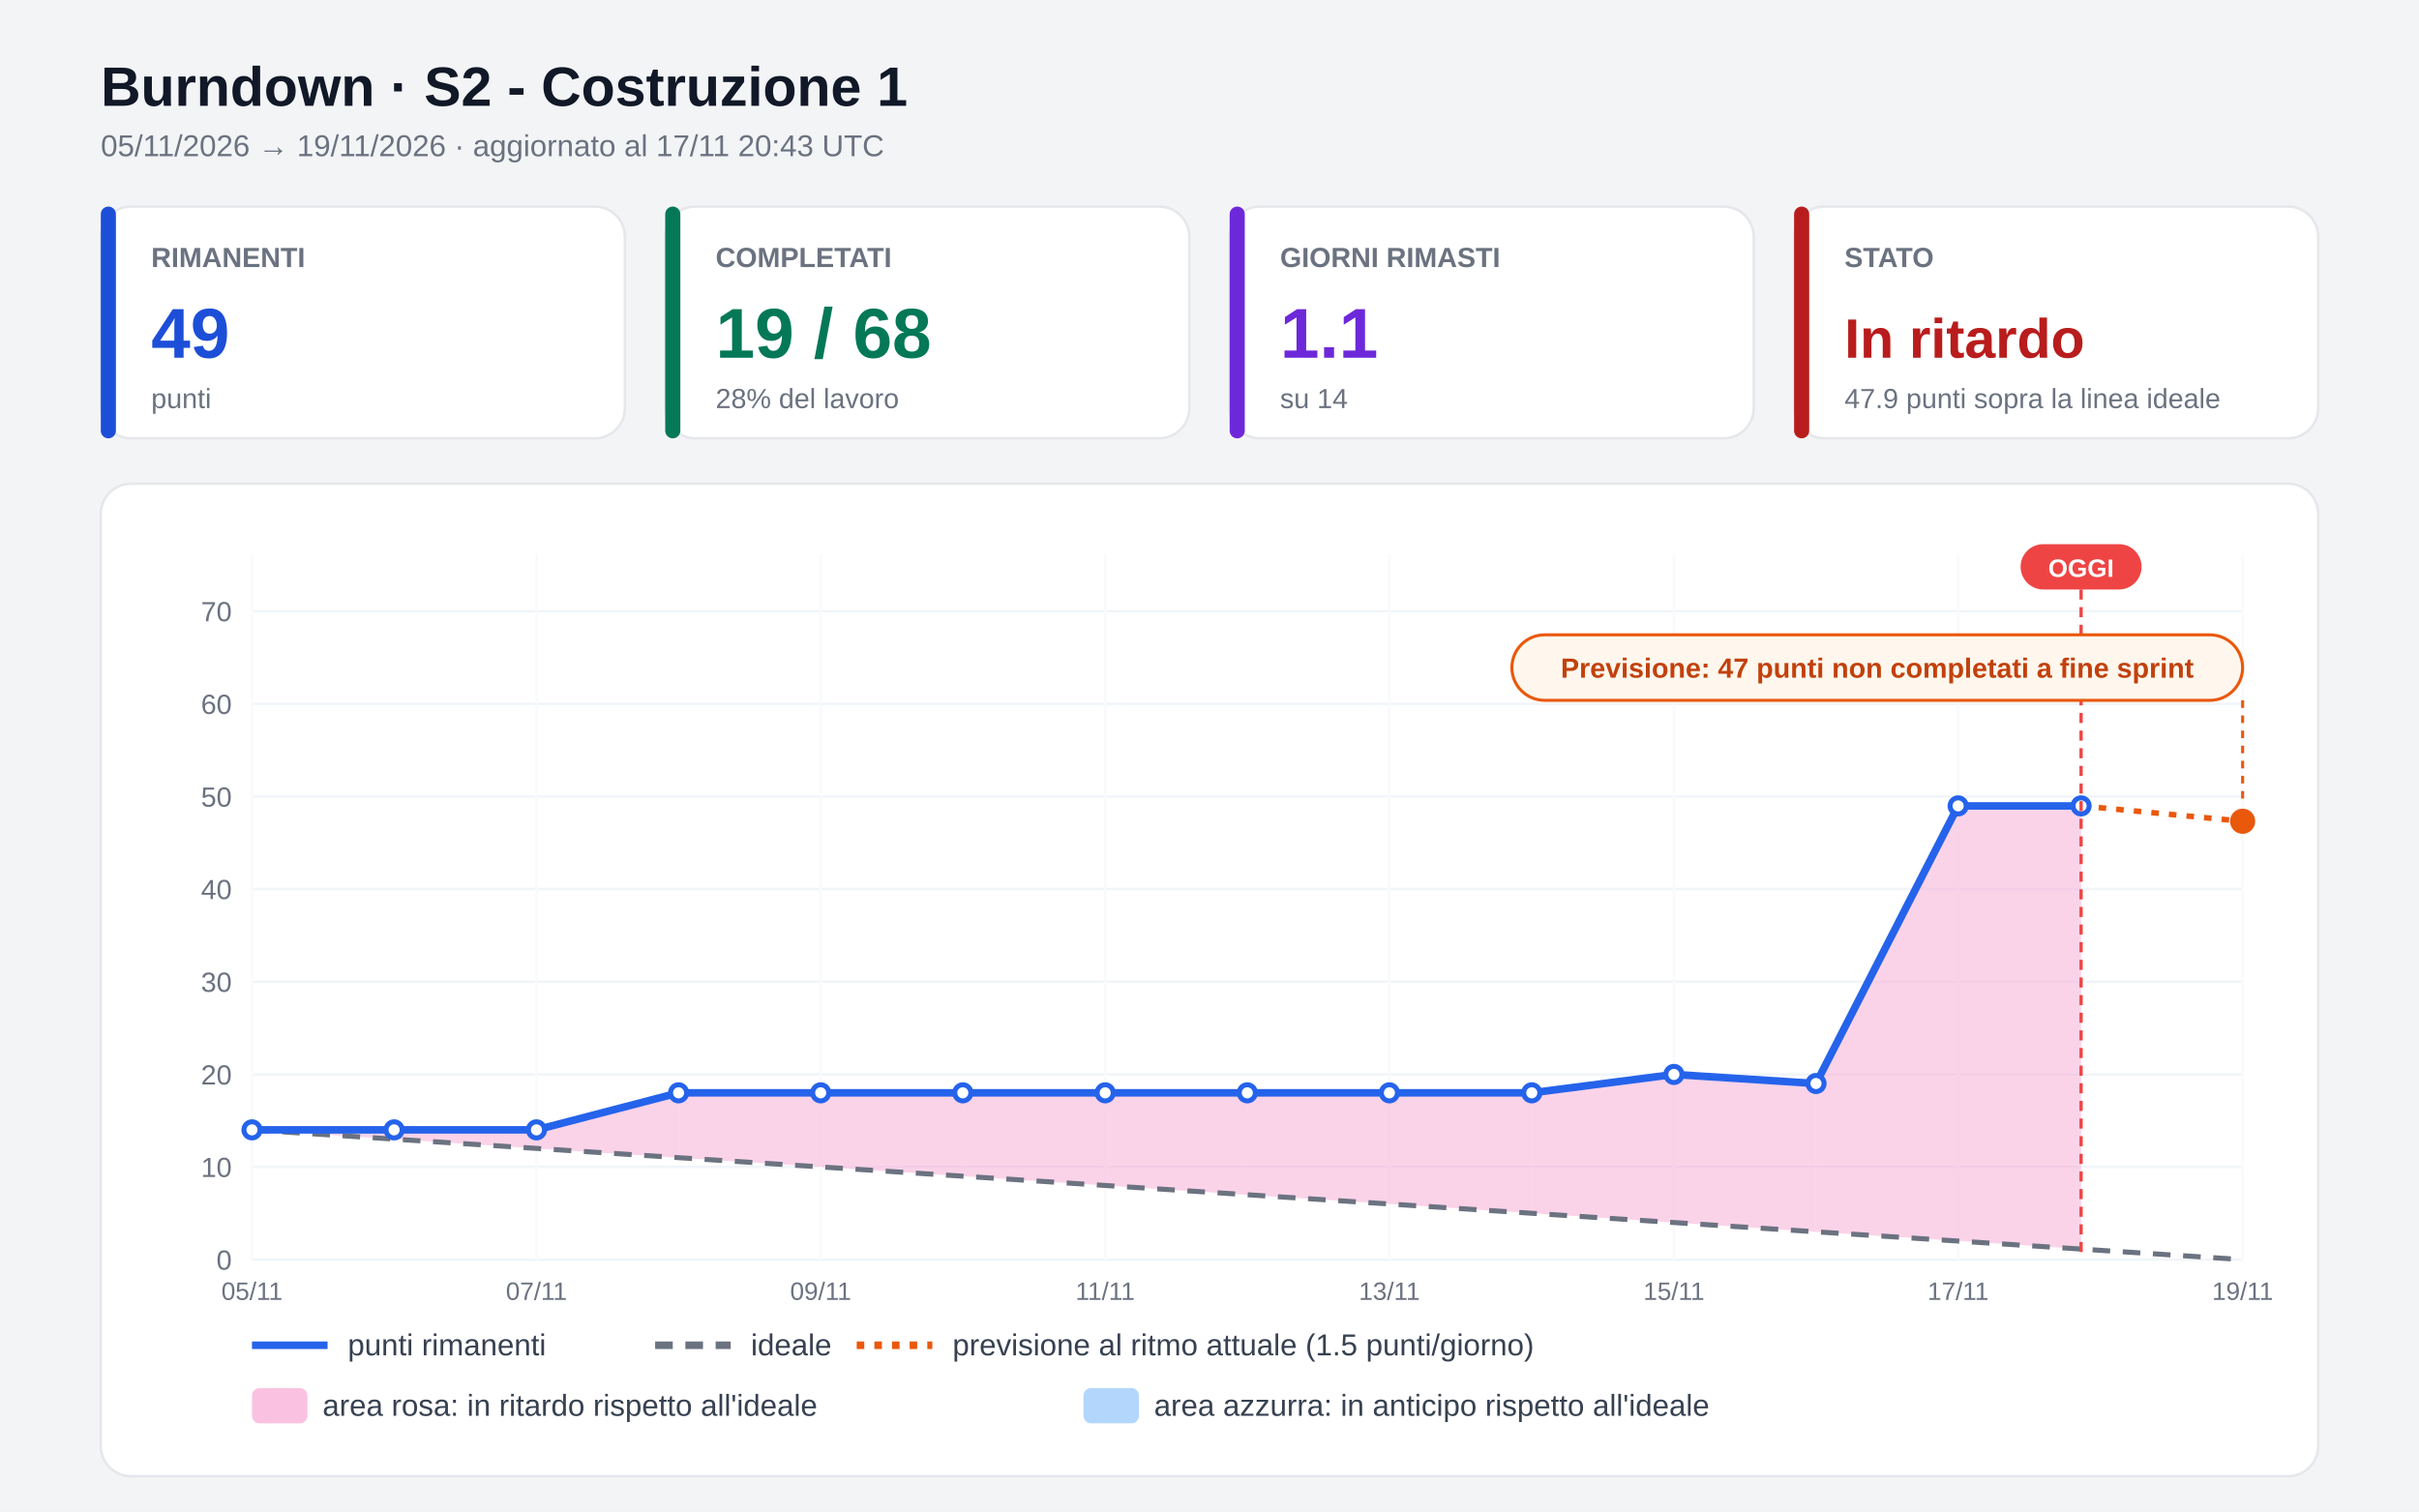
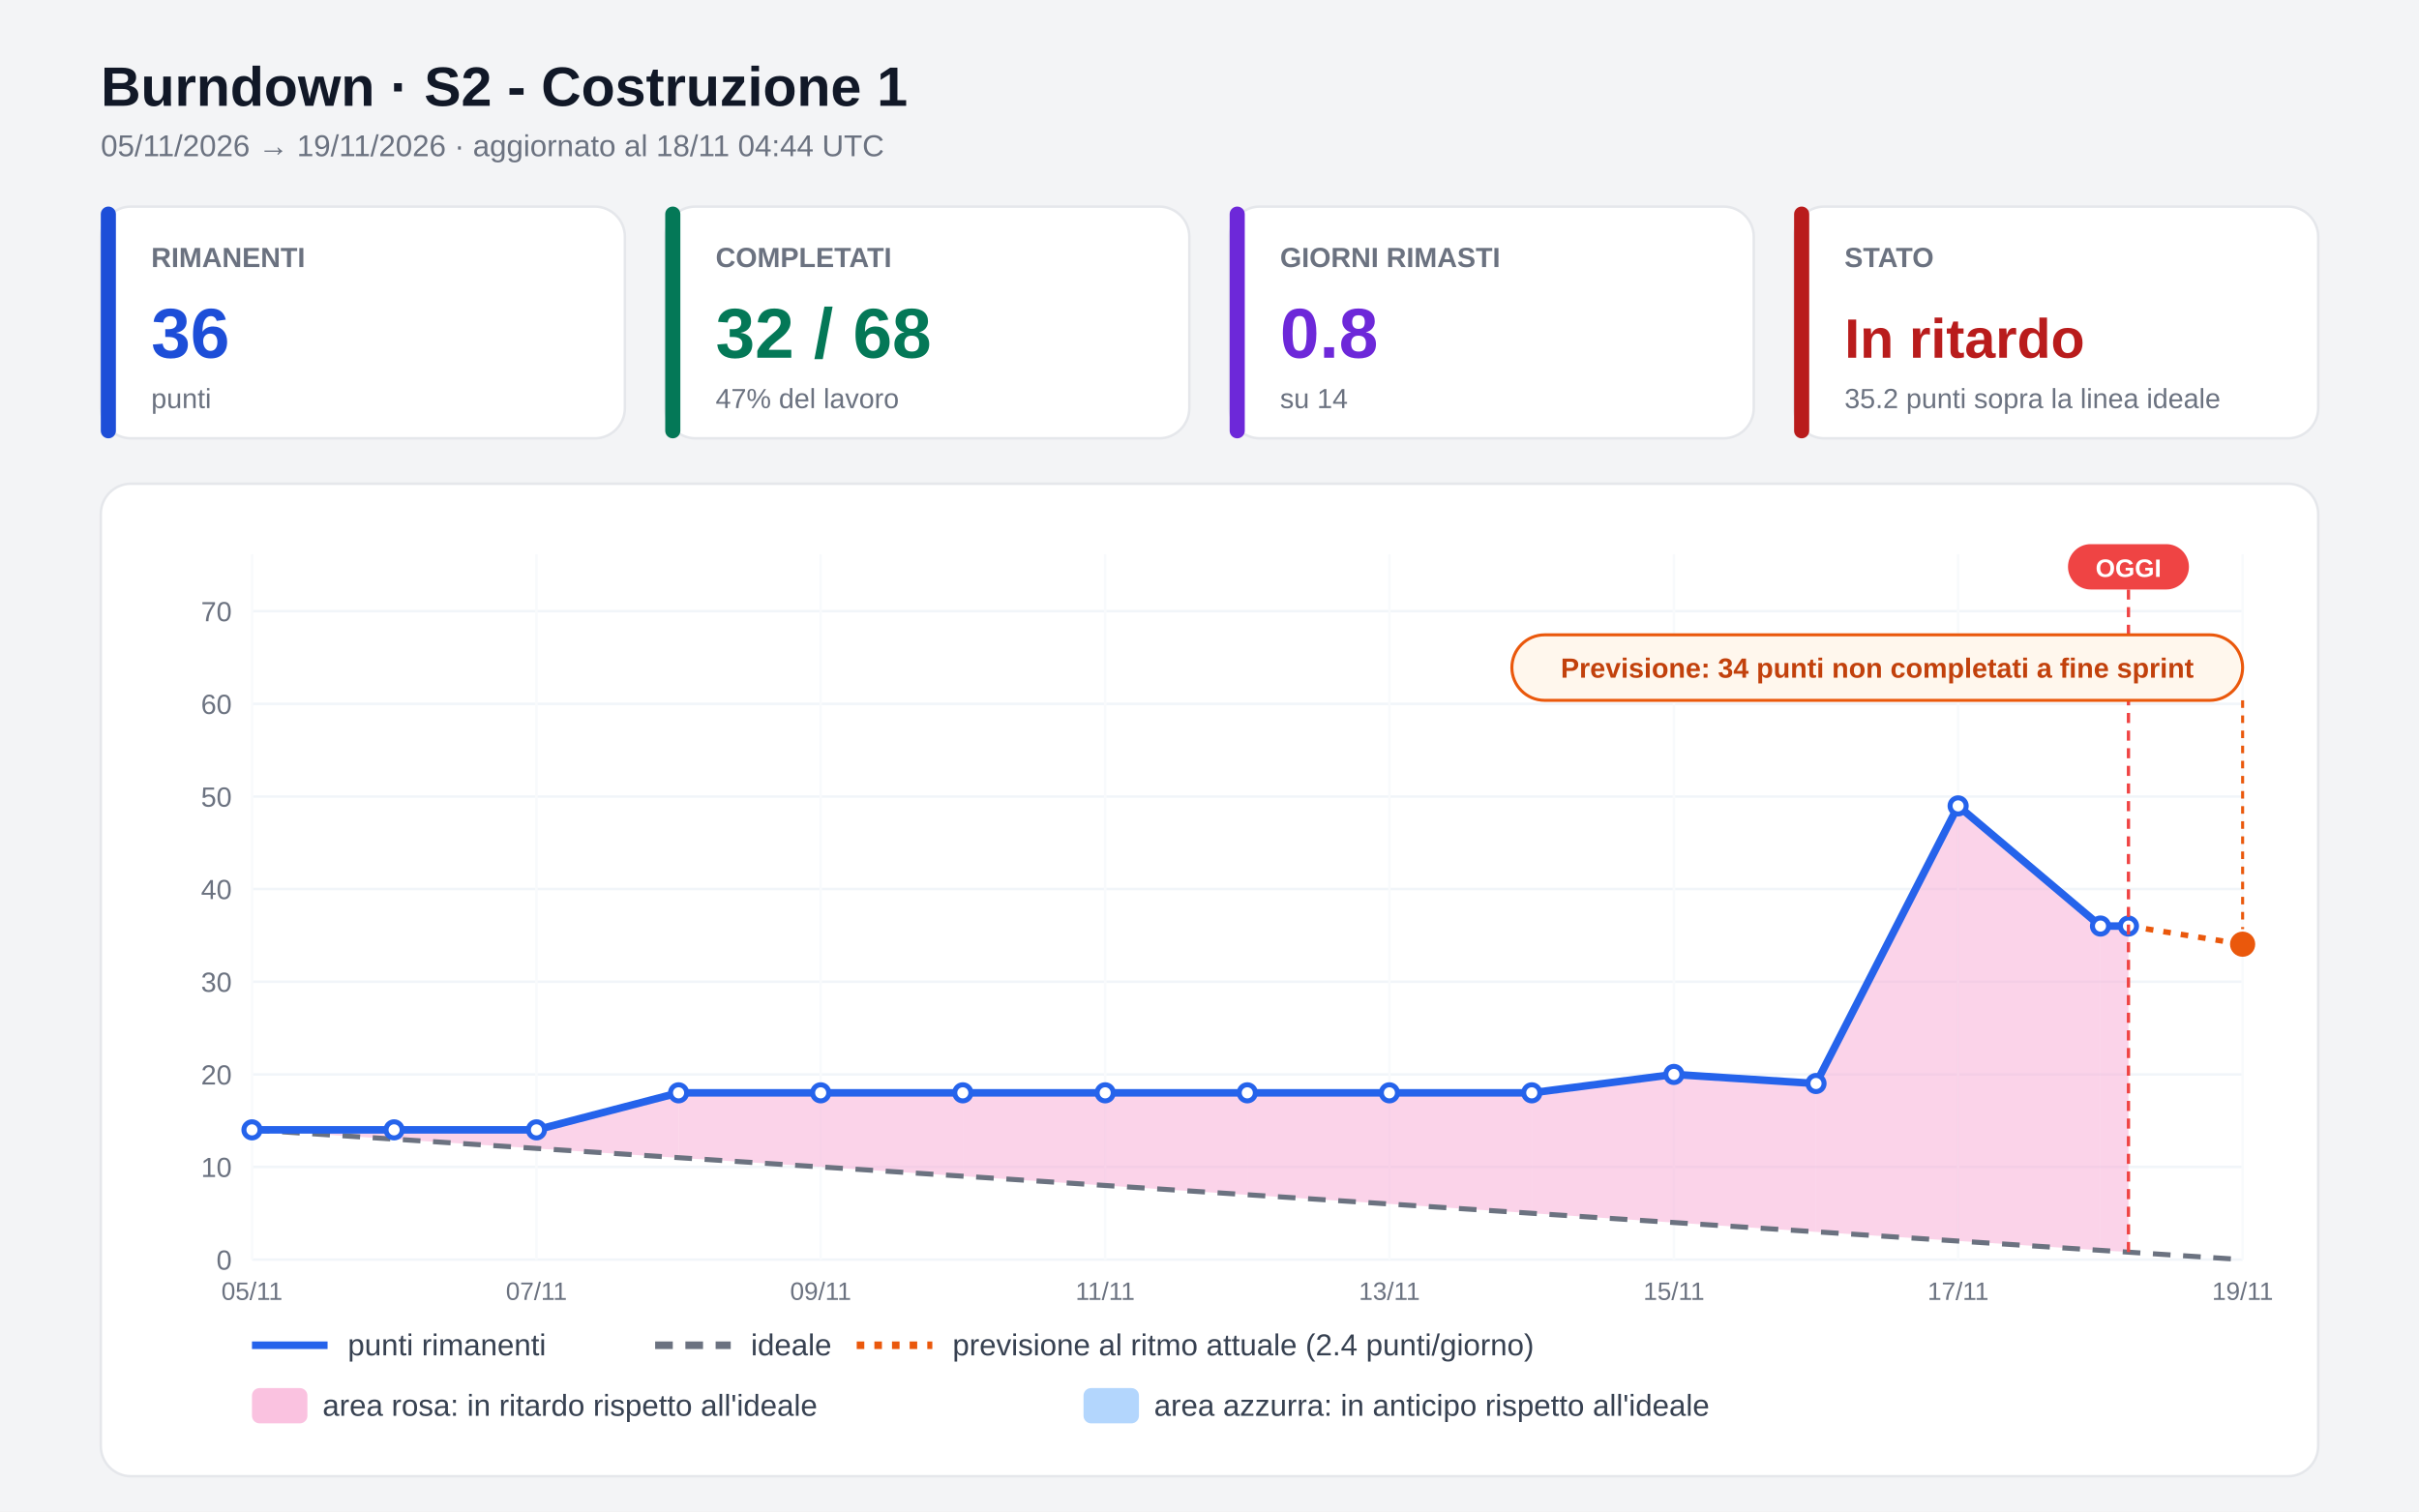
<svg xmlns="http://www.w3.org/2000/svg" viewBox="0 0 960 600" width="960" height="600" font-family="Arial">
  <rect width="960" height="600" fill="#f3f4f6" />
  <text x="40.0" y="42.0" font-size="22" text-anchor="start" fill="#111827" font-weight="bold">Burndown · S2 - Costruzione 1</text>
-   <text x="40.0" y="62.0" font-size="12" text-anchor="start" fill="#6b7280" font-weight="normal">05/11/2026 → 19/11/2026 · aggiornato al 17/11 20:43 UTC</text>
+   <text x="40.0" y="62.0" font-size="12" text-anchor="start" fill="#6b7280" font-weight="normal">05/11/2026 → 19/11/2026 · aggiornato al 18/11 04:44 UTC</text>
  <rect x="40.0" y="82.0" width="208.0" height="92.0" rx="12" fill="#ffffff" fill-opacity="1.0" stroke="#e5e7eb" stroke-width="1" />
  <rect x="40.0" y="82.0" width="6.0" height="92.0" rx="3" fill="#1d4ed8" fill-opacity="1.0" stroke="none" stroke-width="1" />
  <text x="60.0" y="106.0" font-size="11" text-anchor="start" fill="#6b7280" font-weight="bold">RIMANENTI</text>
-   <text x="60.0" y="142.0" font-size="28" text-anchor="start" fill="#1d4ed8" font-weight="bold">49</text>
+   <text x="60.0" y="142.0" font-size="28" text-anchor="start" fill="#1d4ed8" font-weight="bold">36</text>
  <text x="60.0" y="162.0" font-size="11" text-anchor="start" fill="#6b7280" font-weight="normal">punti</text>
  <rect x="264.0" y="82.0" width="208.0" height="92.0" rx="12" fill="#ffffff" fill-opacity="1.0" stroke="#e5e7eb" stroke-width="1" />
  <rect x="264.0" y="82.0" width="6.0" height="92.0" rx="3" fill="#047857" fill-opacity="1.0" stroke="none" stroke-width="1" />
  <text x="284.0" y="106.0" font-size="11" text-anchor="start" fill="#6b7280" font-weight="bold">COMPLETATI</text>
-   <text x="284.0" y="142.0" font-size="28" text-anchor="start" fill="#047857" font-weight="bold">19 / 68</text>
-   <text x="284.0" y="162.0" font-size="11" text-anchor="start" fill="#6b7280" font-weight="normal">28% del lavoro</text>
+   <text x="284.0" y="142.0" font-size="28" text-anchor="start" fill="#047857" font-weight="bold">32 / 68</text>
+   <text x="284.0" y="162.0" font-size="11" text-anchor="start" fill="#6b7280" font-weight="normal">47% del lavoro</text>
  <rect x="488.0" y="82.0" width="208.0" height="92.0" rx="12" fill="#ffffff" fill-opacity="1.0" stroke="#e5e7eb" stroke-width="1" />
  <rect x="488.0" y="82.0" width="6.0" height="92.0" rx="3" fill="#6d28d9" fill-opacity="1.0" stroke="none" stroke-width="1" />
  <text x="508.0" y="106.0" font-size="11" text-anchor="start" fill="#6b7280" font-weight="bold">GIORNI RIMASTI</text>
-   <text x="508.0" y="142.0" font-size="28" text-anchor="start" fill="#6d28d9" font-weight="bold">1.1</text>
+   <text x="508.0" y="142.0" font-size="28" text-anchor="start" fill="#6d28d9" font-weight="bold">0.8</text>
  <text x="508.0" y="162.0" font-size="11" text-anchor="start" fill="#6b7280" font-weight="normal">su 14</text>
  <rect x="712.0" y="82.0" width="208.0" height="92.0" rx="12" fill="#ffffff" fill-opacity="1.0" stroke="#e5e7eb" stroke-width="1" />
  <rect x="712.0" y="82.0" width="6.0" height="92.0" rx="3" fill="#b91c1c" fill-opacity="1.0" stroke="none" stroke-width="1" />
  <text x="732.0" y="106.0" font-size="11" text-anchor="start" fill="#6b7280" font-weight="bold">STATO</text>
  <text x="732.0" y="142.0" font-size="22" text-anchor="start" fill="#b91c1c" font-weight="bold">In ritardo</text>
-   <text x="732.0" y="162.0" font-size="11" text-anchor="start" fill="#6b7280" font-weight="normal">47.9 punti sopra la linea ideale</text>
+   <text x="732.0" y="162.0" font-size="11" text-anchor="start" fill="#6b7280" font-weight="normal">35.2 punti sopra la linea ideale</text>
  <rect x="40.0" y="192.0" width="880.0" height="394.0" rx="12" fill="#ffffff" fill-opacity="1.0" stroke="#e5e7eb" stroke-width="1" />
  <line x1="100.0" y1="500.0" x2="890.0" y2="500.0" stroke="#f1f5f9" stroke-width="1" />
  <text x="92.0" y="504.0" font-size="11" text-anchor="end" fill="#6b7280" font-weight="normal">0</text>
  <line x1="100.0" y1="463.2" x2="890.0" y2="463.2" stroke="#f1f5f9" stroke-width="1" />
  <text x="92.0" y="467.2" font-size="11" text-anchor="end" fill="#6b7280" font-weight="normal">10</text>
  <line x1="100.0" y1="426.5" x2="890.0" y2="426.5" stroke="#f1f5f9" stroke-width="1" />
  <text x="92.0" y="430.5" font-size="11" text-anchor="end" fill="#6b7280" font-weight="normal">20</text>
  <line x1="100.0" y1="389.7" x2="890.0" y2="389.7" stroke="#f1f5f9" stroke-width="1" />
  <text x="92.0" y="393.7" font-size="11" text-anchor="end" fill="#6b7280" font-weight="normal">30</text>
  <line x1="100.0" y1="352.9" x2="890.0" y2="352.9" stroke="#f1f5f9" stroke-width="1" />
  <text x="92.0" y="356.9" font-size="11" text-anchor="end" fill="#6b7280" font-weight="normal">40</text>
  <line x1="100.0" y1="316.2" x2="890.0" y2="316.2" stroke="#f1f5f9" stroke-width="1" />
  <text x="92.0" y="320.2" font-size="11" text-anchor="end" fill="#6b7280" font-weight="normal">50</text>
  <line x1="100.0" y1="279.4" x2="890.0" y2="279.4" stroke="#f1f5f9" stroke-width="1" />
  <text x="92.0" y="283.4" font-size="11" text-anchor="end" fill="#6b7280" font-weight="normal">60</text>
  <line x1="100.0" y1="242.6" x2="890.0" y2="242.6" stroke="#f1f5f9" stroke-width="1" />
  <text x="92.0" y="246.6" font-size="11" text-anchor="end" fill="#6b7280" font-weight="normal">70</text>
  <line x1="100.0" y1="220.0" x2="100.0" y2="500.0" stroke="#f8fafc" stroke-width="1" />
  <text x="100.0" y="516.0" font-size="10" text-anchor="middle" fill="#6b7280" font-weight="normal">05/11</text>
  <line x1="212.9" y1="220.0" x2="212.9" y2="500.0" stroke="#f8fafc" stroke-width="1" />
  <text x="212.9" y="516.0" font-size="10" text-anchor="middle" fill="#6b7280" font-weight="normal">07/11</text>
  <line x1="325.7" y1="220.0" x2="325.7" y2="500.0" stroke="#f8fafc" stroke-width="1" />
  <text x="325.7" y="516.0" font-size="10" text-anchor="middle" fill="#6b7280" font-weight="normal">09/11</text>
  <line x1="438.6" y1="220.0" x2="438.6" y2="500.0" stroke="#f8fafc" stroke-width="1" />
  <text x="438.6" y="516.0" font-size="10" text-anchor="middle" fill="#6b7280" font-weight="normal">11/11</text>
  <line x1="551.4" y1="220.0" x2="551.4" y2="500.0" stroke="#f8fafc" stroke-width="1" />
  <text x="551.4" y="516.0" font-size="10" text-anchor="middle" fill="#6b7280" font-weight="normal">13/11</text>
  <line x1="664.3" y1="220.0" x2="664.3" y2="500.0" stroke="#f8fafc" stroke-width="1" />
  <text x="664.3" y="516.0" font-size="10" text-anchor="middle" fill="#6b7280" font-weight="normal">15/11</text>
  <line x1="777.1" y1="220.0" x2="777.1" y2="500.0" stroke="#f8fafc" stroke-width="1" />
  <text x="777.1" y="516.0" font-size="10" text-anchor="middle" fill="#6b7280" font-weight="normal">17/11</text>
  <line x1="890.0" y1="220.0" x2="890.0" y2="500.0" stroke="#f8fafc" stroke-width="1" />
  <text x="890.0" y="516.0" font-size="10" text-anchor="middle" fill="#6b7280" font-weight="normal">19/11</text>
  <polygon points="100.0,448.5 156.4,448.5 156.4,452.2 100.0,448.5" fill="#f9a8d4" fill-opacity="0.5" stroke="none" stroke-width="1.5" stroke-linejoin="round" />
  <polygon points="156.4,448.5 212.9,448.5 212.9,455.9 156.4,452.2" fill="#f9a8d4" fill-opacity="0.5" stroke="none" stroke-width="1.5" stroke-linejoin="round" />
  <polygon points="212.9,448.5 269.3,433.8 269.3,459.6 212.9,455.9" fill="#f9a8d4" fill-opacity="0.5" stroke="none" stroke-width="1.5" stroke-linejoin="round" />
  <polygon points="269.3,433.8 325.7,433.8 325.7,463.2 269.3,459.6" fill="#f9a8d4" fill-opacity="0.5" stroke="none" stroke-width="1.5" stroke-linejoin="round" />
  <polygon points="325.7,433.8 382.1,433.8 382.1,466.9 325.7,463.2" fill="#f9a8d4" fill-opacity="0.5" stroke="none" stroke-width="1.5" stroke-linejoin="round" />
  <polygon points="382.1,433.8 438.6,433.8 438.6,470.6 382.1,466.9" fill="#f9a8d4" fill-opacity="0.5" stroke="none" stroke-width="1.5" stroke-linejoin="round" />
  <polygon points="438.6,433.8 495.0,433.8 495.0,474.3 438.6,470.6" fill="#f9a8d4" fill-opacity="0.5" stroke="none" stroke-width="1.5" stroke-linejoin="round" />
  <polygon points="495.0,433.8 551.4,433.8 551.4,477.9 495.0,474.3" fill="#f9a8d4" fill-opacity="0.5" stroke="none" stroke-width="1.5" stroke-linejoin="round" />
  <polygon points="551.4,433.8 607.9,433.8 607.9,481.6 551.4,477.9" fill="#f9a8d4" fill-opacity="0.5" stroke="none" stroke-width="1.5" stroke-linejoin="round" />
  <polygon points="607.9,433.8 664.3,426.5 664.3,485.3 607.9,481.6" fill="#f9a8d4" fill-opacity="0.5" stroke="none" stroke-width="1.5" stroke-linejoin="round" />
  <polygon points="664.3,426.5 720.7,430.1 720.7,489.0 664.3,485.3" fill="#f9a8d4" fill-opacity="0.5" stroke="none" stroke-width="1.5" stroke-linejoin="round" />
  <polygon points="720.7,430.1 777.1,319.9 777.1,492.6 720.7,489.0" fill="#f9a8d4" fill-opacity="0.5" stroke="none" stroke-width="1.5" stroke-linejoin="round" />
-   <polygon points="777.1,319.9 825.9,319.9 825.9,495.8 777.1,492.6" fill="#f9a8d4" fill-opacity="0.5" stroke="none" stroke-width="1.5" stroke-linejoin="round" />
+   <polygon points="777.1,319.9 833.6,367.6 833.6,496.3 777.1,492.6" fill="#f9a8d4" fill-opacity="0.5" stroke="none" stroke-width="1.5" stroke-linejoin="round" />
+   <polygon points="833.6,367.6 844.7,367.6 844.7,497.0 833.6,496.3" fill="#f9a8d4" fill-opacity="0.5" stroke="none" stroke-width="1.5" stroke-linejoin="round" />
  <polyline points="100.0,448.5 890.0,500.0" fill="none" fill-opacity="1.0" stroke="#6b7280" stroke-width="2" stroke-linejoin="round" stroke-dasharray="7 5" />
-   <polyline points="825.9,319.9 890.0,326.0" fill="none" fill-opacity="1.0" stroke="#ea580c" stroke-width="2.2" stroke-linejoin="round" stroke-dasharray="3 4" />
-   <polyline points="100.0,448.5 156.4,448.5 212.9,448.5 269.3,433.8 325.7,433.8 382.1,433.8 438.6,433.8 495.0,433.8 551.4,433.8 607.9,433.8 664.3,426.5 720.7,430.1 777.1,319.9 825.9,319.9" fill="none" fill-opacity="1.0" stroke="#2563eb" stroke-width="3" stroke-linejoin="round" />
+   <polyline points="844.7,367.6 890.0,374.8" fill="none" fill-opacity="1.0" stroke="#ea580c" stroke-width="2.2" stroke-linejoin="round" stroke-dasharray="3 4" />
+   <polyline points="100.0,448.5 156.4,448.5 212.9,448.5 269.3,433.8 325.7,433.8 382.1,433.8 438.6,433.8 495.0,433.8 551.4,433.8 607.9,433.8 664.3,426.5 720.7,430.1 777.1,319.9 833.6,367.6 844.7,367.6" fill="none" fill-opacity="1.0" stroke="#2563eb" stroke-width="3" stroke-linejoin="round" />
  <circle cx="100.0" cy="448.5" r="3.2" fill="#ffffff" stroke="#2563eb" stroke-width="2" />
  <circle cx="156.4" cy="448.5" r="3.2" fill="#ffffff" stroke="#2563eb" stroke-width="2" />
  <circle cx="212.9" cy="448.5" r="3.2" fill="#ffffff" stroke="#2563eb" stroke-width="2" />
  <circle cx="269.3" cy="433.8" r="3.2" fill="#ffffff" stroke="#2563eb" stroke-width="2" />
  <circle cx="325.7" cy="433.8" r="3.2" fill="#ffffff" stroke="#2563eb" stroke-width="2" />
  <circle cx="382.1" cy="433.8" r="3.2" fill="#ffffff" stroke="#2563eb" stroke-width="2" />
  <circle cx="438.6" cy="433.8" r="3.2" fill="#ffffff" stroke="#2563eb" stroke-width="2" />
  <circle cx="495.0" cy="433.8" r="3.2" fill="#ffffff" stroke="#2563eb" stroke-width="2" />
  <circle cx="551.4" cy="433.8" r="3.2" fill="#ffffff" stroke="#2563eb" stroke-width="2" />
  <circle cx="607.9" cy="433.8" r="3.2" fill="#ffffff" stroke="#2563eb" stroke-width="2" />
  <circle cx="664.3" cy="426.5" r="3.2" fill="#ffffff" stroke="#2563eb" stroke-width="2" />
  <circle cx="720.7" cy="430.1" r="3.2" fill="#ffffff" stroke="#2563eb" stroke-width="2" />
  <circle cx="777.1" cy="319.9" r="3.2" fill="#ffffff" stroke="#2563eb" stroke-width="2" />
-   <circle cx="825.9" cy="319.9" r="3.2" fill="#ffffff" stroke="#2563eb" stroke-width="2" />
-   <line x1="825.9" y1="220.0" x2="825.9" y2="500.0" stroke="#ef4444" stroke-width="1.3" stroke-dasharray="4 3" />
-   <rect x="801.9" y="216.0" width="48.0" height="18.0" rx="9" fill="#ef4444" fill-opacity="1.0" stroke="none" stroke-width="1" />
-   <text x="825.9" y="229.0" font-size="10" text-anchor="middle" fill="#ffffff" font-weight="bold">OGGI</text>
-   <circle cx="890.0" cy="326.0" r="5" fill="#ea580c" />
-   <line x1="890.0" y1="278.0" x2="890.0" y2="320.0" stroke="#ea580c" stroke-width="1.2" stroke-dasharray="3 3" />
+   <circle cx="833.6" cy="367.6" r="3.2" fill="#ffffff" stroke="#2563eb" stroke-width="2" />
+   <circle cx="844.7" cy="367.6" r="3.2" fill="#ffffff" stroke="#2563eb" stroke-width="2" />
+   <line x1="844.7" y1="220.0" x2="844.7" y2="500.0" stroke="#ef4444" stroke-width="1.3" stroke-dasharray="4 3" />
+   <rect x="820.7" y="216.0" width="48.0" height="18.0" rx="9" fill="#ef4444" fill-opacity="1.0" stroke="none" stroke-width="1" />
+   <text x="844.7" y="229.0" font-size="10" text-anchor="middle" fill="#ffffff" font-weight="bold">OGGI</text>
+   <circle cx="890.0" cy="374.8" r="5" fill="#ea580c" />
+   <line x1="890.0" y1="278.0" x2="890.0" y2="368.8" stroke="#ea580c" stroke-width="1.2" stroke-dasharray="3 3" />
  <rect x="600.0" y="252.0" width="290.0" height="26.0" rx="13" fill="#fff7ed" fill-opacity="1.0" stroke="#ea580c" stroke-width="1.2" />
-   <text x="745.0" y="269.0" font-size="11" text-anchor="middle" fill="#c2410c" font-weight="bold">Previsione: 47 punti non completati a fine sprint</text>
+   <text x="745.0" y="269.0" font-size="11" text-anchor="middle" fill="#c2410c" font-weight="bold">Previsione: 34 punti non completati a fine sprint</text>
  <line x1="100.0" y1="534.0" x2="130.0" y2="534.0" stroke="#2563eb" stroke-width="3" />
  <text x="138.0" y="538.0" font-size="12" text-anchor="start" fill="#374151" font-weight="normal">punti rimanenti</text>
  <line x1="260.0" y1="534.0" x2="290.0" y2="534.0" stroke="#6b7280" stroke-width="3" stroke-dasharray="7 5" />
  <text x="298.0" y="538.0" font-size="12" text-anchor="start" fill="#374151" font-weight="normal">ideale</text>
  <line x1="340.0" y1="534.0" x2="370.0" y2="534.0" stroke="#ea580c" stroke-width="3" stroke-dasharray="3 4" />
-   <text x="378.0" y="538.0" font-size="12" text-anchor="start" fill="#374151" font-weight="normal">previsione al ritmo attuale (1.5 punti/giorno)</text>
+   <text x="378.0" y="538.0" font-size="12" text-anchor="start" fill="#374151" font-weight="normal">previsione al ritmo attuale (2.4 punti/giorno)</text>
  <rect x="100.0" y="551.0" width="22.0" height="14.0" rx="3" fill="#f9a8d4" fill-opacity="0.7" stroke="none" stroke-width="1" />
  <text x="128.0" y="562.0" font-size="12" text-anchor="start" fill="#374151" font-weight="normal">area rosa: in ritardo rispetto all'ideale</text>
  <rect x="430.0" y="551.0" width="22.0" height="14.0" rx="3" fill="#93c5fd" fill-opacity="0.7" stroke="none" stroke-width="1" />
  <text x="458.0" y="562.0" font-size="12" text-anchor="start" fill="#374151" font-weight="normal">area azzurra: in anticipo rispetto all'ideale</text>
</svg>
